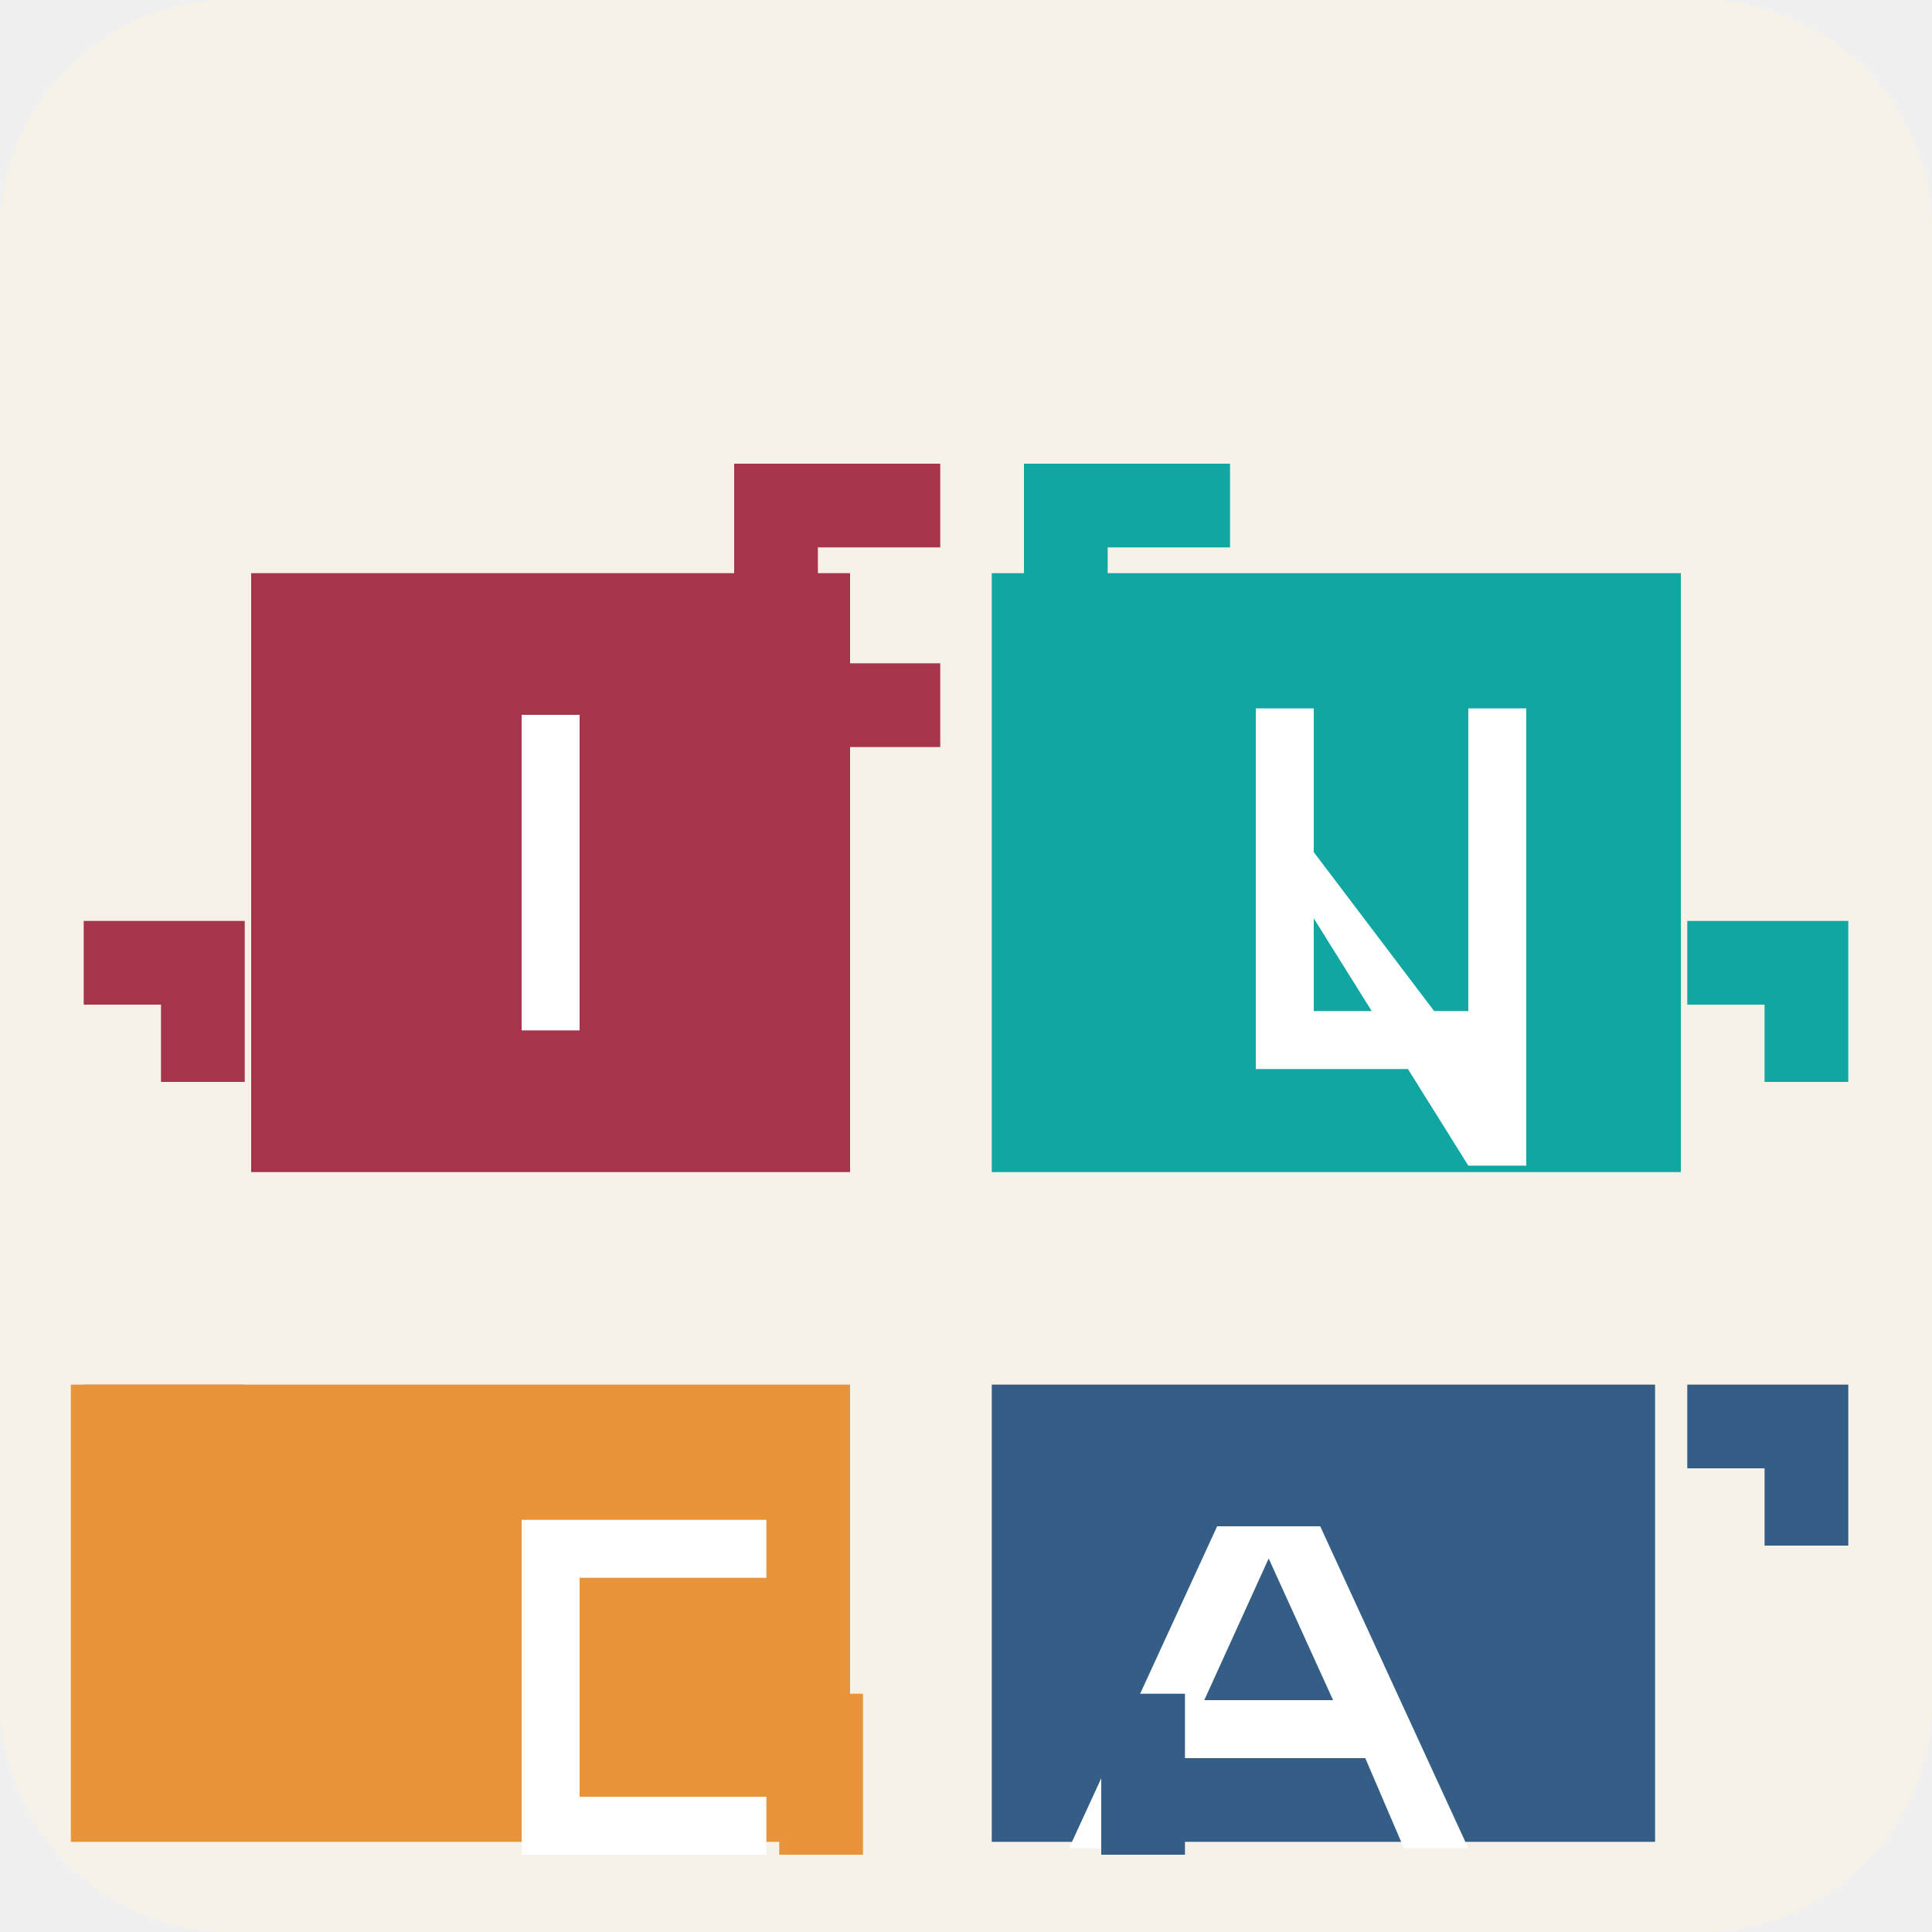
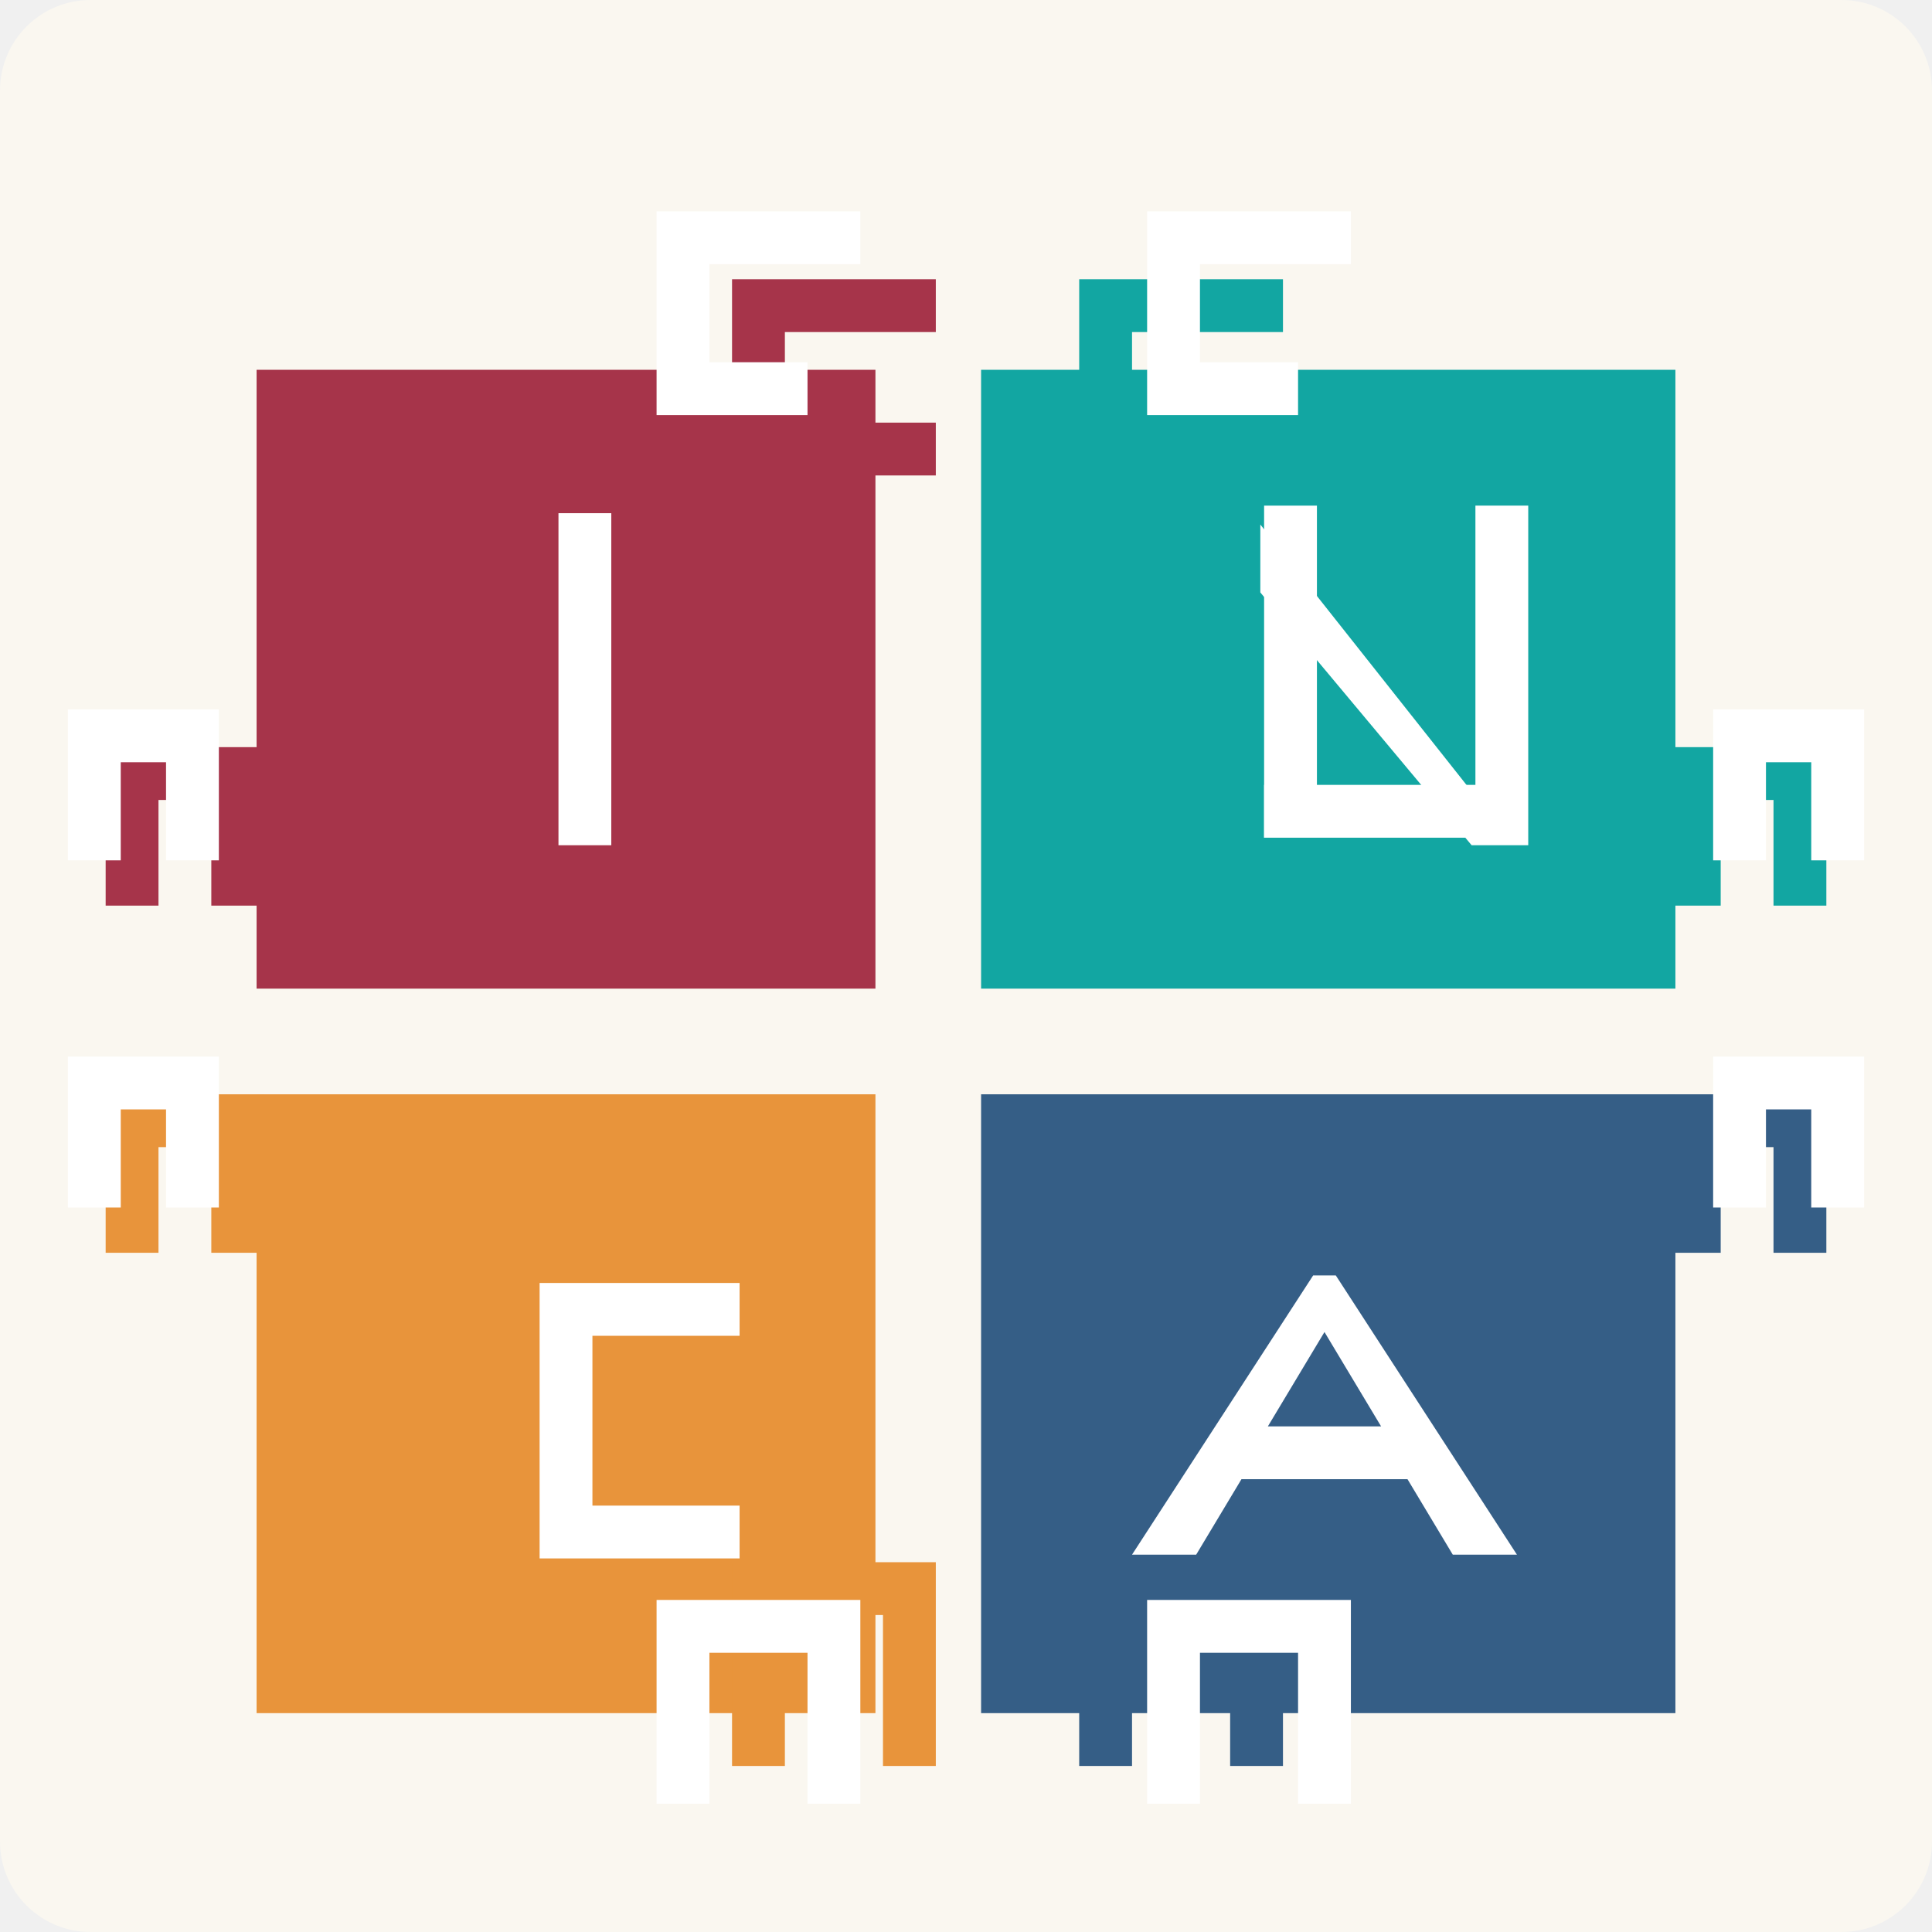
- <svg xmlns="http://www.w3.org/2000/svg" width="300" height="300" viewBox="0 0 300 300" fill="none">
-   <rect width="300" height="300" rx="36" fill="#F7F2E8" />
-   <path d="M39 89H132V182H39V89Z" fill="#A6344A" />
-   <path d="M154 89H261V182H154V89Z" fill="#12A6A2" />
-   <path d="M11 215H132V286H11V215Z" fill="#E8943B" />
-   <path d="M154 215H257V286H154V215Z" fill="#355E86" />
-   <path d="M81 111H90V160H81V111Z" fill="white" />
-   <path d="M195 110H204V159H195V110Z" fill="white" />
-   <path d="M195 157H230V166H195V157Z" fill="white" />
-   <path d="M228 110H237V181H228L203 141V131L228 164V110Z" fill="white" />
-   <path d="M81 236H119V245H90V279H119V288H81V236Z" fill="white" />
-   <path d="M205 237L228 287H218L212 273H182L176 287H166L189 237H205ZM207 264L197 242L187 264H207Z" fill="white" />
-   <path d="M114 72H146V85H127V103H146V116H114V72Z" fill="#A6344A" />
-   <path d="M159 72H191V85H172V103H191V116H159V72Z" fill="#12A6A2" />
-   <path d="M13 143H38V168H25V156H13V143Z" fill="#A6344A" />
-   <path d="M262 143H287V168H274V156H262V143Z" fill="#12A6A2" />
-   <path d="M13 215H38V240H25V228H13V215Z" fill="#E8943B" />
-   <path d="M262 215H287V240H274V228H262V215Z" fill="#355E86" />
-   <path d="M109 263H134V288H121V276H109V263Z" fill="#E8943B" />
-   <path d="M159 263H184V288H171V276H159V263Z" fill="#355E86" />
+ <svg xmlns="http://www.w3.org/2000/svg" width="512" height="512" viewBox="0 0 512 512" fill="none">
+   <rect width="512" height="512" rx="24" fill="#FAF7F0" />
+   <path d="M68 98H232V262H68V98Z" fill="#A6344A" />
+   <path d="M260 98H444V262H260V98Z" fill="#12A6A2" />
+   <path d="M68 290H232V454H68V290Z" fill="#E8943B" />
+   <path d="M260 290H444V454H260V290Z" fill="#355E86" />
+   <path d="M148 136H162V224H148V136Z" fill="white" />
+   <path d="M335 134H349V222H335V134Z" fill="white" />
+   <path d="M335 208H392V222H335V208Z" fill="white" />
+   <path d="M391 134H405V224H390L334 157V139L391 211V134Z" fill="white" />
+   <path d="M143 340H196V354H157V399H196V413H143V340Z" fill="white" />
+   <path d="M354 338L402 412H385L373 392H329L317 412H300L348 338H354ZM366 378L351 353L336 378H366Z" fill="white" />
+   <path d="M194 74H248V88H208V112H248V126H194V74Z" fill="#A6344A" />
+   <path d="M286 74H340V88H300V112H340V126H286V74Z" fill="#12A6A2" />
+   <path d="M28 198H70V240H56V212H42V240H28V198Z" fill="#A6344A" />
+   <path d="M442 198H484V240H470V212H456V240H442V198Z" fill="#12A6A2" />
+   <path d="M28 290H70V332H56V304H42V332H28V290Z" fill="#E8943B" />
+   <path d="M442 290H484V332H470V304H456V332H442V290Z" fill="#355E86" />
+   <path d="M194 414H248V468H234V428H208V468H194V414Z" fill="#E8943B" />
+   <path d="M286 414H340V468H326V428H300V468H286V414Z" fill="#355E86" />
+   <path d="M174 56H228V70H188V96H214V110H174V56Z" fill="white" />
+   <path d="M304 56H358V70H318V96H344V110H304V56Z" fill="white" />
+   <path d="M18 188H58V228H44V202H32V228H18V188Z" fill="white" />
+   <path d="M454 188H494V228H480V202H468V228H454V188Z" fill="white" />
+   <path d="M18 280H58V320H44V294H32V320H18V280Z" fill="white" />
+   <path d="M454 280H494V320H480V294H468V320H454V280Z" fill="white" />
+   <path d="M174 424H228V478H214V438H188V478H174V424Z" fill="white" />
+   <path d="M304 424H358V478H344V438H318V478H304V424Z" fill="white" />
</svg>
